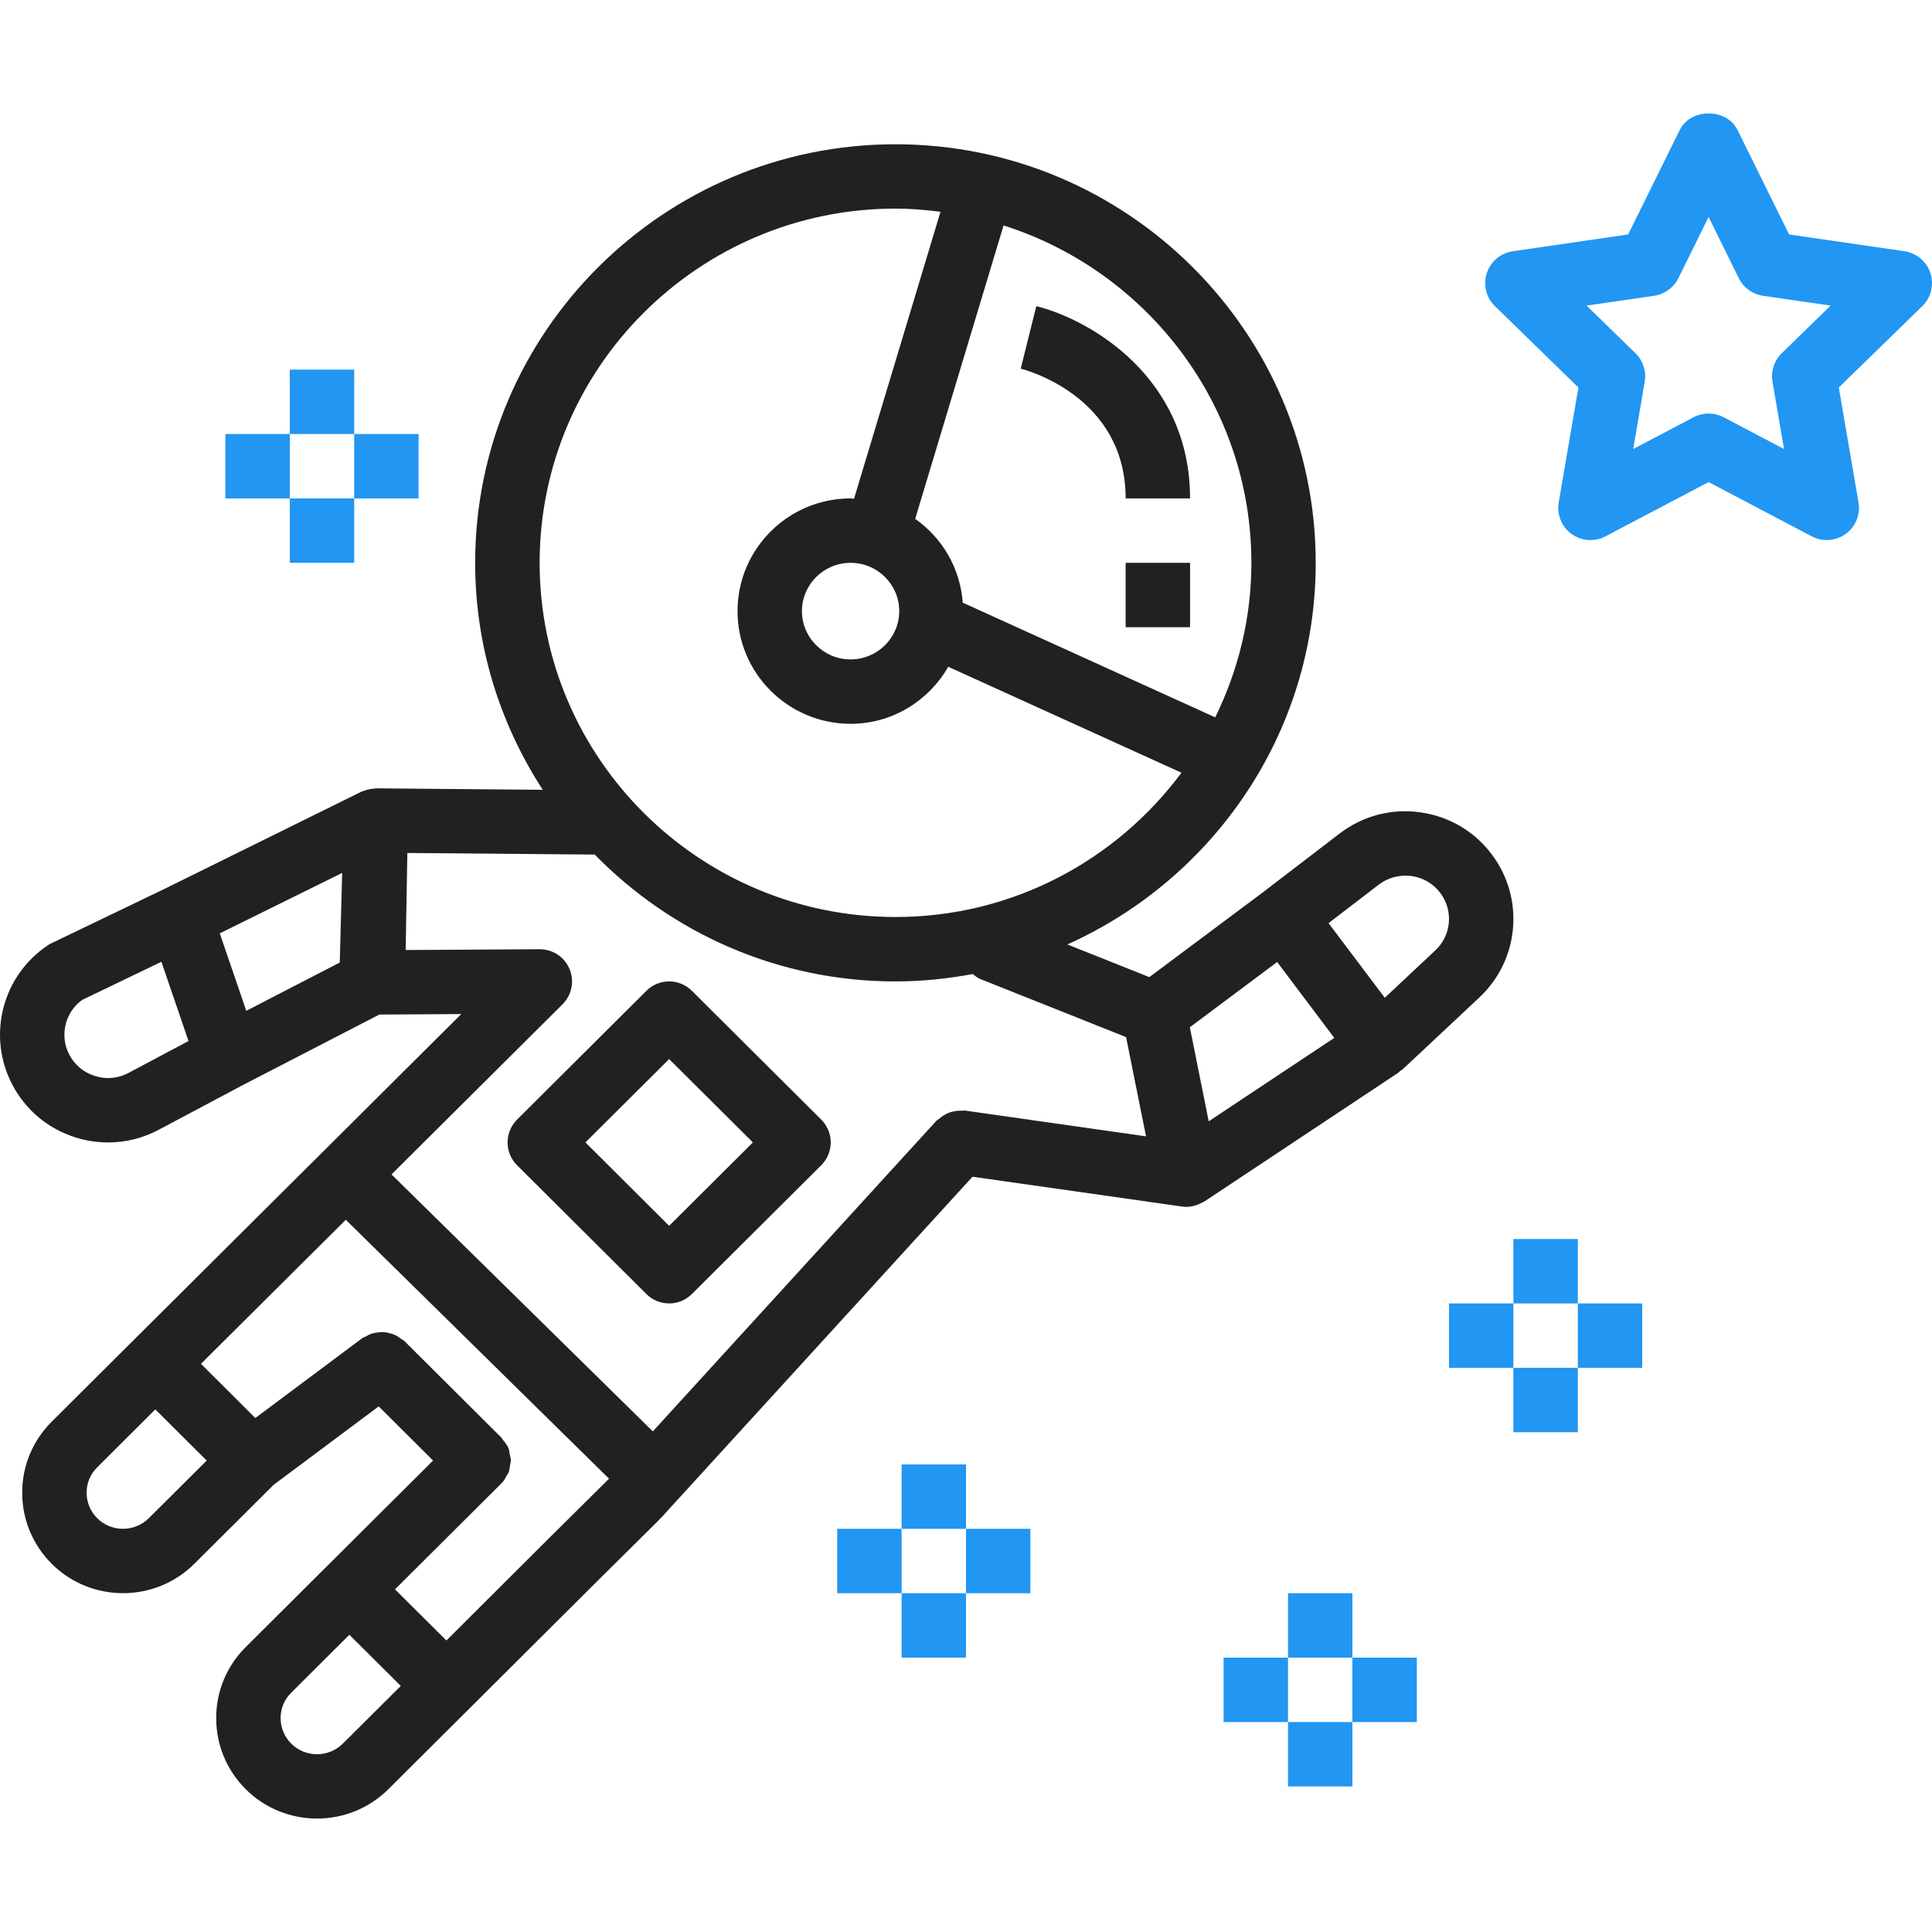
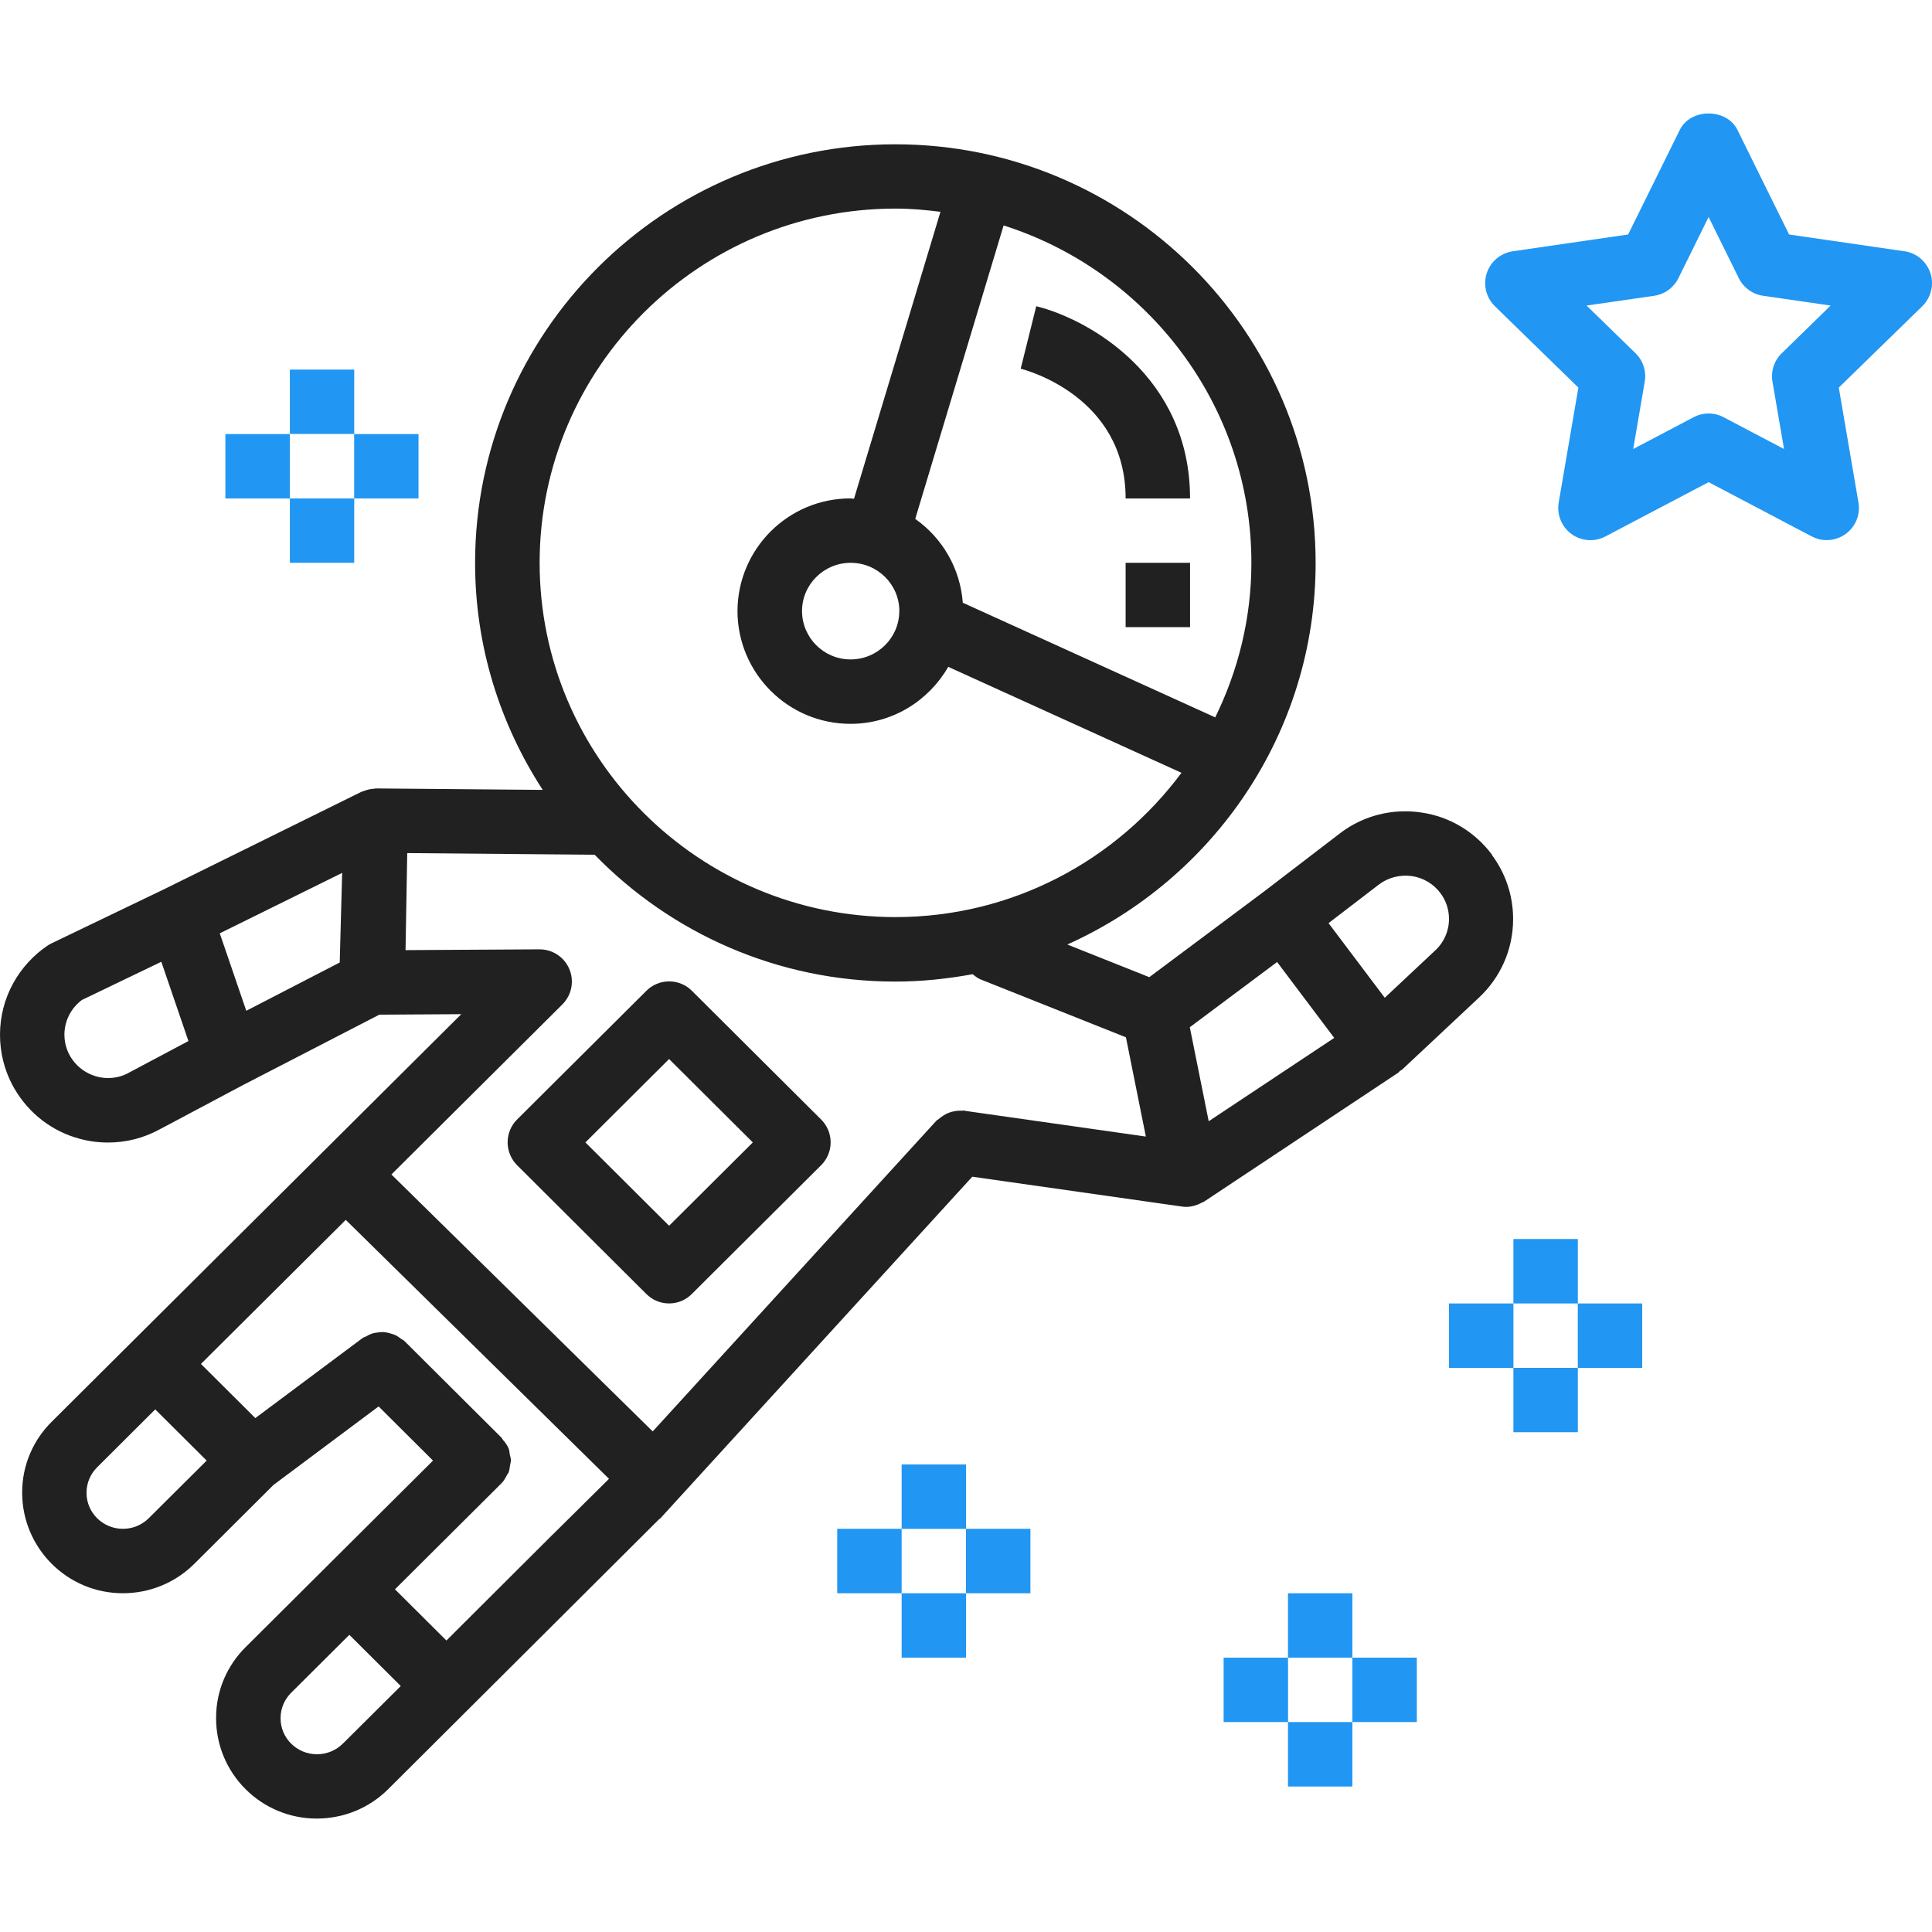
- <svg xmlns="http://www.w3.org/2000/svg" width="70" height="70" viewBox="0 0 70 70" fill="none">
-   <path d="M69.943 9.896C69.806 9.475 69.442 9.167 69.002 9.103L64.823 8.495L62.953 4.708C62.561 3.91 61.253 3.91 60.861 4.708L58.991 8.495L54.811 9.103C54.372 9.167 54.008 9.474 53.869 9.897C53.732 10.319 53.845 10.783 54.164 11.092L57.189 14.041L56.475 18.203C56.401 18.641 56.58 19.083 56.938 19.345C57.301 19.608 57.775 19.641 58.168 19.433L61.906 17.467L65.644 19.433C65.815 19.523 66.002 19.567 66.188 19.567C66.429 19.567 66.671 19.492 66.874 19.344C67.233 19.083 67.413 18.641 67.337 18.203L66.623 14.04L69.648 11.092C69.965 10.782 70.08 10.319 69.943 9.896ZM64.556 12.799C64.281 13.066 64.156 13.454 64.221 13.832L64.638 16.269L62.45 15.118C62.279 15.029 62.093 14.984 61.906 14.984C61.719 14.984 61.534 15.029 61.362 15.118L59.174 16.269L59.591 13.832C59.657 13.454 59.531 13.068 59.257 12.799L57.484 11.072L59.932 10.717C60.312 10.662 60.64 10.423 60.811 10.078L61.905 7.862L62.999 10.078C63.17 10.422 63.497 10.662 63.878 10.717L66.326 11.072L64.556 12.799Z" fill="#2196F3" />
-   <path d="M57.167 44.892H54.834V47.226H57.167V44.892Z" fill="#2196F3" />
-   <path d="M57.167 49.559H54.834V51.892H57.167V49.559Z" fill="#2196F3" />
-   <path d="M59.5 47.226H57.167V49.559H59.5V47.226Z" fill="#2196F3" />
-   <path d="M54.834 47.226H52.5V49.559H54.834V47.226Z" fill="#2196F3" />
-   <path d="M49 57.726H46.667V60.059H49V57.726Z" fill="#2196F3" />
-   <path d="M49 62.393H46.667V64.726H49V62.393Z" fill="#2196F3" />
-   <path d="M51.334 60.059H49V62.393H51.334V60.059Z" fill="#2196F3" />
-   <path d="M46.667 60.059H44.333V62.393H46.667V60.059Z" fill="#2196F3" />
-   <path d="M35 53.059H32.667V55.393H35V53.059Z" fill="#2196F3" />
-   <path d="M35 57.726H32.667V60.059H35V57.726Z" fill="#2196F3" />
-   <path d="M37.333 55.392H35V57.726H37.333V55.392Z" fill="#2196F3" />
-   <path d="M32.667 55.392H30.333V57.726H32.667V55.392Z" fill="#2196F3" />
-   <path d="M12.833 13.392H10.5V15.725H12.833V13.392Z" fill="#2196F3" />
-   <path d="M12.833 18.059H10.5V20.392H12.833V18.059Z" fill="#2196F3" />
-   <path d="M15.166 15.725H12.833V18.059H15.166V15.725Z" fill="#2196F3" />
-   <path d="M10.5 15.725H8.166V18.059H10.5V15.725Z" fill="#2196F3" />
-   <path d="M54.063 30.974C53.435 30.126 52.512 29.58 51.464 29.433C50.412 29.283 49.373 29.56 48.533 30.203L45.795 32.301L45.794 32.303L41.643 35.403L38.672 34.219C43.969 31.843 47.671 26.545 47.671 20.394C47.671 12.031 40.84 5.227 32.444 5.227C24.047 5.227 17.216 12.031 17.216 20.394C17.216 23.425 18.123 26.244 19.666 28.616L13.62 28.563C13.617 28.563 13.613 28.563 13.61 28.563C13.591 28.563 13.576 28.573 13.559 28.574C13.443 28.578 13.33 28.602 13.219 28.642C13.191 28.652 13.162 28.658 13.135 28.671C13.121 28.677 13.107 28.678 13.093 28.685L6.021 32.176C6.02 32.176 6.018 32.176 6.018 32.178L1.877 34.169C1.831 34.189 1.784 34.216 1.739 34.246C0.088 35.345 -0.474 37.504 0.43 39.268C0.912 40.206 1.732 40.896 2.74 41.212C3.129 41.334 3.525 41.393 3.92 41.393C4.553 41.393 5.181 41.238 5.756 40.931L8.792 39.317L13.744 36.759L16.712 36.742L4.808 48.588C4.807 48.59 4.806 48.59 4.805 48.591L1.877 51.507C1.185 52.196 0.804 53.109 0.804 54.084C0.804 55.056 1.185 55.972 1.877 56.662C2.587 57.369 3.522 57.724 4.456 57.724C5.392 57.724 6.325 57.369 7.038 56.662L9.913 53.799L13.721 50.956L15.691 52.918L11.838 56.755C11.836 56.756 11.835 56.756 11.834 56.758L8.906 59.674C8.214 60.362 7.833 61.276 7.833 62.25C7.833 63.223 8.214 64.139 8.906 64.829C9.616 65.536 10.552 65.89 11.486 65.89C12.421 65.89 13.357 65.536 14.068 64.829L16.998 61.912L21.684 57.245C21.685 57.244 21.685 57.243 21.686 57.242L23.895 55.054L23.887 55.046C23.901 55.032 23.921 55.027 23.935 55.012L35.235 42.635L42.828 43.715C42.883 43.723 42.938 43.727 42.993 43.727C43.134 43.727 43.27 43.693 43.402 43.643C43.441 43.629 43.474 43.61 43.511 43.592C43.553 43.571 43.597 43.559 43.637 43.532L50.666 38.865C50.692 38.848 50.706 38.82 50.73 38.801C50.758 38.779 50.793 38.77 50.819 38.745L53.6 36.14C55.047 34.784 55.247 32.563 54.063 30.974ZM4.66 38.872C4.281 39.075 3.851 39.116 3.439 38.985C3.03 38.858 2.699 38.579 2.505 38.203C2.153 37.516 2.357 36.681 2.974 36.23L5.848 34.847L6.54 36.869L6.83 37.718L4.66 38.872ZM12.31 34.874L8.923 36.624L8.365 34.991L7.963 33.817L12.397 31.628L12.31 34.874ZM45.34 20.392C45.34 22.401 44.861 24.296 44.03 25.991L34.883 21.836C34.788 20.582 34.137 19.484 33.159 18.8L36.361 8.168C41.563 9.823 45.34 14.675 45.34 20.392ZM19.552 20.392C19.552 13.316 25.336 7.558 32.446 7.558C32.999 7.558 33.54 7.605 34.076 7.673L30.943 18.071C30.901 18.07 30.862 18.058 30.819 18.058C28.56 18.058 26.722 19.89 26.722 22.142C26.722 24.394 28.56 26.225 30.819 26.225C32.337 26.225 33.65 25.387 34.358 24.159L42.807 27.997C40.456 31.162 36.694 33.225 32.446 33.225C25.336 33.225 19.552 27.468 19.552 20.392ZM32.581 22.142C32.581 23.107 31.79 23.892 30.819 23.892C29.847 23.892 29.056 23.107 29.056 22.142C29.056 21.177 29.847 20.392 30.819 20.392C31.79 20.392 32.581 21.177 32.581 22.142ZM5.392 55.007C4.875 55.52 4.038 55.519 3.523 55.009C3.274 54.76 3.138 54.432 3.138 54.084C3.138 53.736 3.274 53.408 3.523 53.162L5.627 51.065L7.489 52.919L5.392 55.007ZM12.422 63.174C11.905 63.687 11.068 63.688 10.552 63.175C10.303 62.927 10.167 62.599 10.167 62.25C10.167 61.903 10.303 61.575 10.552 61.329L12.658 59.231L13.539 60.107L14.521 61.085L12.422 63.174ZM20.038 55.586C20.037 55.587 20.036 55.587 20.035 55.589L16.174 59.438L15.293 58.562L14.311 57.585L18.168 53.745C18.168 53.745 18.168 53.745 18.168 53.744C18.169 53.743 18.17 53.743 18.172 53.742C18.259 53.654 18.314 53.549 18.368 53.445C18.383 53.415 18.412 53.389 18.425 53.358C18.461 53.268 18.467 53.171 18.481 53.077C18.488 53.023 18.511 52.973 18.511 52.918C18.511 52.84 18.483 52.764 18.467 52.687C18.453 52.617 18.453 52.546 18.426 52.478C18.382 52.368 18.306 52.272 18.227 52.177C18.204 52.151 18.196 52.119 18.172 52.094C18.172 52.094 18.172 52.094 18.171 52.094C18.169 52.093 18.169 52.091 18.168 52.09L14.653 48.59C14.616 48.552 14.568 48.537 14.526 48.505C14.464 48.458 14.405 48.413 14.336 48.38C14.269 48.347 14.201 48.327 14.132 48.308C14.057 48.287 13.985 48.271 13.906 48.265C13.835 48.26 13.769 48.267 13.697 48.276C13.619 48.285 13.546 48.295 13.47 48.32C13.396 48.343 13.331 48.379 13.264 48.418C13.22 48.442 13.171 48.451 13.13 48.481L9.251 51.377L7.281 49.414L12.529 44.195L22.067 53.576L20.038 55.586ZM34.955 40.237C34.921 40.233 34.889 40.245 34.855 40.243C34.77 40.238 34.689 40.244 34.603 40.258C34.537 40.27 34.474 40.283 34.411 40.305C34.336 40.331 34.269 40.366 34.2 40.407C34.134 40.447 34.075 40.489 34.018 40.542C33.99 40.566 33.956 40.578 33.93 40.606L23.653 51.862L14.185 42.551L20.383 36.386C20.839 35.931 20.841 35.192 20.386 34.735C20.156 34.505 19.854 34.392 19.552 34.393V34.392L14.698 34.421L14.759 30.905L21.549 30.963C24.317 33.794 28.176 35.559 32.446 35.559C33.403 35.559 34.336 35.46 35.245 35.291C35.332 35.361 35.419 35.432 35.528 35.476L40.8 37.576L41.133 39.235L41.523 41.172L34.955 40.237ZM43.794 40.627L43.11 37.219L46.274 34.856L47.102 35.955L48.344 37.605L43.794 40.627ZM52.005 34.434L50.173 36.151L48.136 33.447L49.954 32.053C50.294 31.792 50.722 31.685 51.142 31.74C51.564 31.8 51.938 32.02 52.192 32.362C52.666 33 52.585 33.891 52.005 34.434Z" fill="#212121" />
-   <path d="M29.755 40.565L25.067 35.898C24.613 35.445 23.875 35.445 23.421 35.898L18.734 40.565C18.515 40.786 18.391 41.082 18.391 41.392C18.391 41.703 18.514 42 18.734 42.219L23.421 46.886C23.648 47.112 23.947 47.226 24.244 47.226C24.542 47.226 24.84 47.112 25.067 46.886L29.755 42.219C29.974 42 30.099 41.703 30.099 41.392C30.099 41.082 29.975 40.784 29.755 40.565ZM24.244 44.413L21.211 41.392L24.244 38.372L27.279 41.392L24.244 44.413Z" fill="#212121" />
-   <path d="M37.547 11.092L36.983 13.358C37.139 13.397 40.784 14.346 40.784 18.059H43.118C43.118 13.646 39.474 11.572 37.547 11.092Z" fill="#212121" />
-   <path d="M43.118 20.392H40.784V22.725H43.118V20.392Z" fill="#212121" />
+ <svg xmlns="http://www.w3.org/2000/svg" version="1.1" width="32" height="32" viewBox="0 0 32 32">
+   <path fill="#2196f3" d="M31.974 4.524c-0.064-0.191-0.227-0.332-0.427-0.362l-0.003-0-1.911-0.278-0.855-1.731c-0.179-0.365-0.777-0.365-0.956 0l-0.855 1.731-1.911 0.278c-0.26 0.039-0.457 0.26-0.457 0.528 0 0.15 0.062 0.285 0.161 0.382l1.383 1.348-0.326 1.903c-0.034 0.2 0.048 0.402 0.212 0.522 0.166 0.12 0.383 0.135 0.562 0.040l1.709-0.899 1.709 0.899c0.072 0.038 0.157 0.061 0.247 0.061 0.295 0 0.534-0.239 0.534-0.534 0-0.031-0.003-0.062-0.008-0.092l0 0.003-0.326-1.903 1.383-1.348c0.099-0.097 0.161-0.233 0.161-0.382 0-0.059-0.009-0.115-0.027-0.168l0.001 0.004zM29.511 5.851c-0.126 0.122-0.183 0.299-0.153 0.472l0.191 1.114-1-0.526c-0.072-0.039-0.158-0.062-0.249-0.062s-0.177 0.023-0.252 0.063l0.003-0.001-1 0.526 0.191-1.114c0.005-0.027 0.008-0.059 0.008-0.091 0-0.149-0.061-0.285-0.16-0.381l-0-0-0.811-0.79 1.119-0.162c0.174-0.025 0.324-0.134 0.402-0.292l0.5-1.013 0.5 1.013c0.078 0.158 0.228 0.267 0.402 0.292l1.119 0.162-0.809 0.79zM26.134 20.522h-1.067v1.067h1.067v-1.067zM26.134 22.656h-1.067v1.066h1.067v-1.066zM27.2 21.589h-1.067v1.067h1.067v-1.067zM25.067 21.589h-1.067v1.067h1.067v-1.067zM22.4 26.389h-1.067v1.067h1.067v-1.067zM22.4 28.523h-1.067v1.067h1.067v-1.067zM23.467 27.456h-1.067v1.067h1.067v-1.067zM21.334 27.456h-1.067v1.067h1.067v-1.067zM16 24.256h-1.066v1.067h1.066v-1.067zM16 26.389h-1.066v1.067h1.066v-1.067zM17.067 25.322h-1.067v1.067h1.067v-1.067zM14.934 25.322h-1.067v1.067h1.067v-1.067zM5.867 6.122h-1.066v1.066h1.066v-1.066zM5.867 8.256h-1.066v1.066h1.066v-1.066zM6.933 7.189h-1.067v1.067h1.066v-1.067zM4.8 7.189h-1.067v1.067h1.067v-1.067z" />
+   <path fill="#212121" d="M24.715 14.16c-0.28-0.376-0.698-0.636-1.179-0.703l-0.009-0.001c-0.076-0.012-0.164-0.018-0.254-0.018-0.411 0-0.789 0.139-1.090 0.373l0.004-0.003-1.253 0.96-1.898 1.417-1.358-0.541c2.421-1.086 4.113-3.508 4.113-6.32 0-3.823-3.122-6.934-6.961-6.934s-6.961 3.11-6.961 6.934c0 1.386 0.415 2.674 1.12 3.759l-2.768-0.024c-0.009 0-0.016 0.005-0.023 0.005-0.057 0.003-0.11 0.014-0.159 0.033l0.004-0.001c-0.013 0.005-0.026 0.007-0.038 0.013-0.006 0.003-0.013 0.003-0.019 0.006l-3.233 1.596c-0 0-0.001 0-0.001 0.001l-1.893 0.91c-0.024 0.011-0.045 0.023-0.065 0.036l0.001-0.001c-0.482 0.324-0.795 0.867-0.795 1.483 0 0.297 0.073 0.577 0.201 0.823l-0.005-0.010c0.22 0.424 0.592 0.742 1.043 0.885l0.013 0.003c0.161 0.053 0.345 0.083 0.537 0.083 0.308 0 0.598-0.078 0.851-0.216l-0.009 0.005 1.388-0.738 2.264-1.169 1.357-0.008-5.442 5.415c0 0.001-0.001 0.001-0.001 0.001l-1.339 1.333c-0.303 0.299-0.491 0.714-0.491 1.173 0 0.002 0 0.003 0 0.005v-0c0.002 0.919 0.748 1.664 1.667 1.664 0.001 0 0.002 0 0.002 0h-0c0.428 0 0.854-0.162 1.18-0.485l1.314-1.309 1.741-1.3 0.901 0.897-3.102 3.088c-0.303 0.299-0.491 0.714-0.491 1.173 0 0.001 0 0.003 0 0.004v-0c0 0.445 0.174 0.864 0.49 1.179 0.302 0.3 0.717 0.485 1.176 0.485 0.001 0 0.002 0 0.003 0h-0c0.427 0 0.855-0.162 1.18-0.485l4.488-4.472c0.007-0.006 0.016-0.009 0.022-0.016l5.166-5.658 3.471 0.494c0.025 0.004 0.050 0.006 0.075 0.006 0.064 0 0.127-0.016 0.187-0.038 0.017-0.006 0.032-0.015 0.049-0.023 0.019-0.010 0.039-0.015 0.058-0.027l3.213-2.133c0.012-0.008 0.018-0.021 0.029-0.030 0.013-0.010 0.029-0.014 0.041-0.026l1.271-1.191c0.348-0.326 0.564-0.787 0.564-1.3 0-0.4-0.132-0.769-0.355-1.066l0.003 0.005zM2.13 17.77c-0.098 0.054-0.215 0.086-0.34 0.086-0.078 0-0.153-0.013-0.224-0.036l0.005 0.001c-0.294-0.093-0.504-0.364-0.504-0.683 0-0.235 0.114-0.444 0.289-0.575l0.002-0.001 1.314-0.632 0.316 0.924 0.133 0.389-0.992 0.527zM5.627 15.942l-1.548 0.8-0.255-0.746-0.184-0.537 2.027-1.001-0.040 1.484zM20.727 9.322c0 0.918-0.219 1.785-0.599 2.56l-4.181-1.899c-0.044-0.575-0.342-1.072-0.782-1.384l-0.006-0.004 1.464-4.861c2.377 0.757 4.104 2.975 4.104 5.588zM8.938 9.322c0-3.235 2.644-5.867 5.894-5.867 0.253 0 0.5 0.022 0.745 0.053l-1.432 4.753c-0.019 0-0.037-0.006-0.057-0.006-0 0-0.001 0-0.001 0-1.032 0-1.869 0.835-1.872 1.867v0c0.003 1.031 0.84 1.867 1.872 1.867 0 0 0 0 0.001 0h-0c0.695 0 1.295-0.383 1.618-0.944l3.863 1.755c-1.075 1.447-2.795 2.39-4.737 2.39-3.25 0-5.894-2.632-5.894-5.867zM14.895 10.122c0 0.441-0.362 0.8-0.806 0.8-0 0-0.001 0-0.001 0-0.443 0-0.802-0.358-0.804-0.8v-0c0-0.441 0.361-0.8 0.806-0.8s0.806 0.359 0.806 0.8zM2.464 25.146c-0.11 0.109-0.261 0.176-0.428 0.176s-0.317-0.067-0.427-0.175l0 0c-0.109-0.108-0.176-0.257-0.176-0.422s0.067-0.314 0.176-0.422l0-0 0.962-0.959 0.852 0.848-0.959 0.954zM5.678 28.88c-0.11 0.109-0.261 0.176-0.428 0.176s-0.317-0.067-0.427-0.175l0 0c-0.109-0.108-0.176-0.257-0.176-0.422s0.067-0.314 0.176-0.422l0-0 0.963-0.959 0.852 0.848-0.96 0.955zM9.16 25.411l-0.001 0.001-1.765 1.76-0.852-0.848 1.765-1.757c0.040-0.040 0.065-0.088 0.090-0.136 0.007-0.014 0.020-0.026 0.026-0.040 0.016-0.041 0.019-0.085 0.026-0.128 0.003-0.025 0.014-0.048 0.014-0.073 0-0.035-0.013-0.070-0.020-0.105-0.006-0.032-0.006-0.064-0.019-0.096-0.025-0.053-0.055-0.098-0.092-0.138l0 0c-0.010-0.012-0.014-0.026-0.025-0.038h-0.001s0-0.001-0.001-0.002l-1.607-1.6c-0.017-0.017-0.039-0.024-0.058-0.038-0.025-0.021-0.054-0.040-0.084-0.056l-0.003-0.001c-0.026-0.012-0.058-0.023-0.090-0.031l-0.003-0.001c-0.030-0.009-0.065-0.017-0.101-0.020l-0.002-0c-0.007-0-0.015-0-0.023-0-0.026 0-0.051 0.002-0.075 0.005l0.003-0c-0.036 0.005-0.069 0.009-0.104 0.021s-0.064 0.027-0.094 0.045c-0.020 0.011-0.043 0.015-0.061 0.029l-1.774 1.324-0.901-0.897 2.399-2.386 4.36 4.289-0.928 0.919zM15.979 18.394c-0.016-0.002-0.030 0.004-0.046 0.003-0.008-0-0.017-0.001-0.027-0.001-0.031 0-0.062 0.003-0.092 0.008l0.003-0c-0.070 0.011-0.132 0.035-0.187 0.070l0.002-0.001c-0.030 0.018-0.057 0.037-0.083 0.061-0.013 0.011-0.028 0.016-0.040 0.029l-4.698 5.146-4.328-4.256 2.833-2.818c0.096-0.097 0.156-0.23 0.156-0.377 0-0.295-0.239-0.534-0.534-0.534-0.001 0-0.001 0-0.002 0h0l-2.219 0.013 0.028-1.607 3.104 0.027c1.264 1.297 3.027 2.101 4.978 2.101 0.001 0 0.002 0 0.003 0h-0c0.438 0 0.864-0.046 1.28-0.122 0.040 0.032 0.080 0.064 0.129 0.085l2.41 0.96 0.152 0.758 0.178 0.886-3.003-0.427zM20.020 18.572l-0.313-1.558 1.446-1.080 0.946 1.257-2.080 1.381zM23.773 15.741l-0.837 0.785-0.931-1.236 0.831-0.637c0.155-0.119 0.351-0.168 0.543-0.143 0.193 0.027 0.364 0.128 0.48 0.284 0.088 0.117 0.141 0.265 0.141 0.426 0 0.206-0.087 0.391-0.226 0.521l-0 0z" />
+   <path fill="#212121" d="M13.602 18.544l-2.143-2.134c-0.096-0.096-0.229-0.155-0.376-0.155s-0.28 0.059-0.376 0.155l-2.143 2.133c-0.097 0.097-0.156 0.23-0.156 0.378s0.060 0.281 0.156 0.378l-0-0 2.142 2.134c0.096 0.096 0.229 0.156 0.376 0.156s0.28-0.059 0.376-0.156v0l2.143-2.134c0.097-0.097 0.157-0.23 0.157-0.378s-0.060-0.281-0.157-0.378l-0-0zM11.083 20.303l-1.387-1.381 1.386-1.381 1.387 1.381-1.387 1.381zM17.164 5.071l-0.258 1.036c0.071 0.018 1.738 0.452 1.738 2.149h1.067c0-2.017-1.666-2.965-2.547-3.184zM19.711 9.322h-1.067v1.066h1.067v-1.066z" />
</svg>
